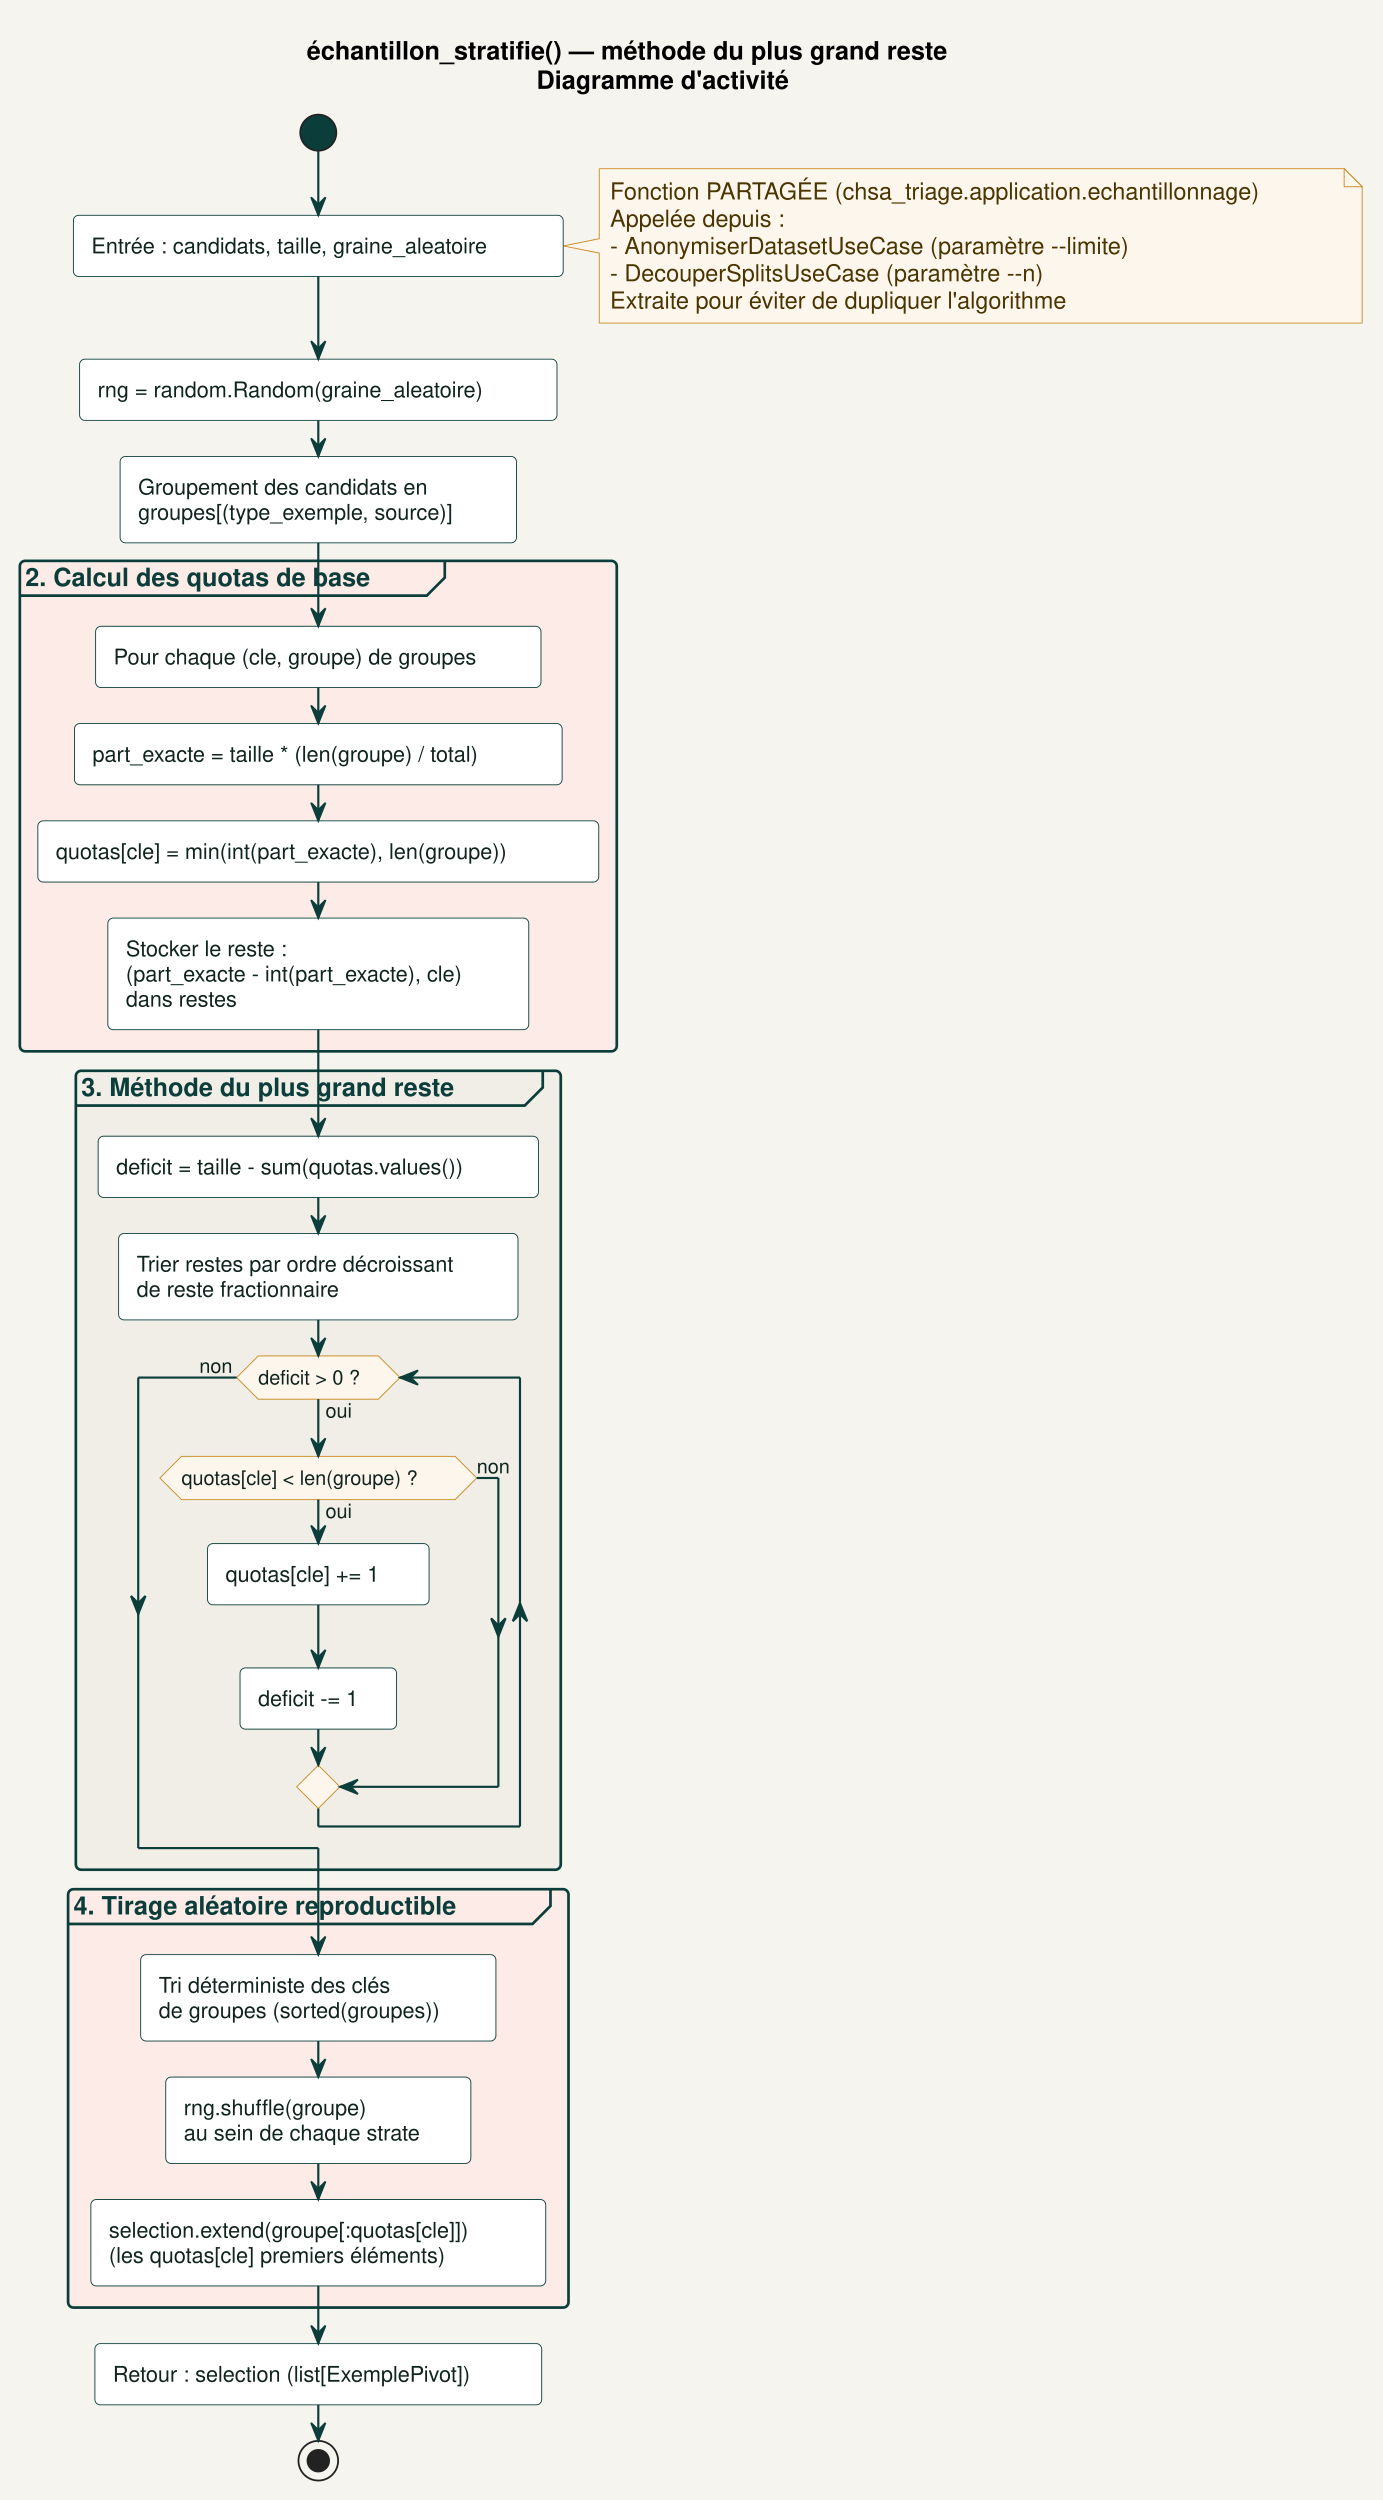
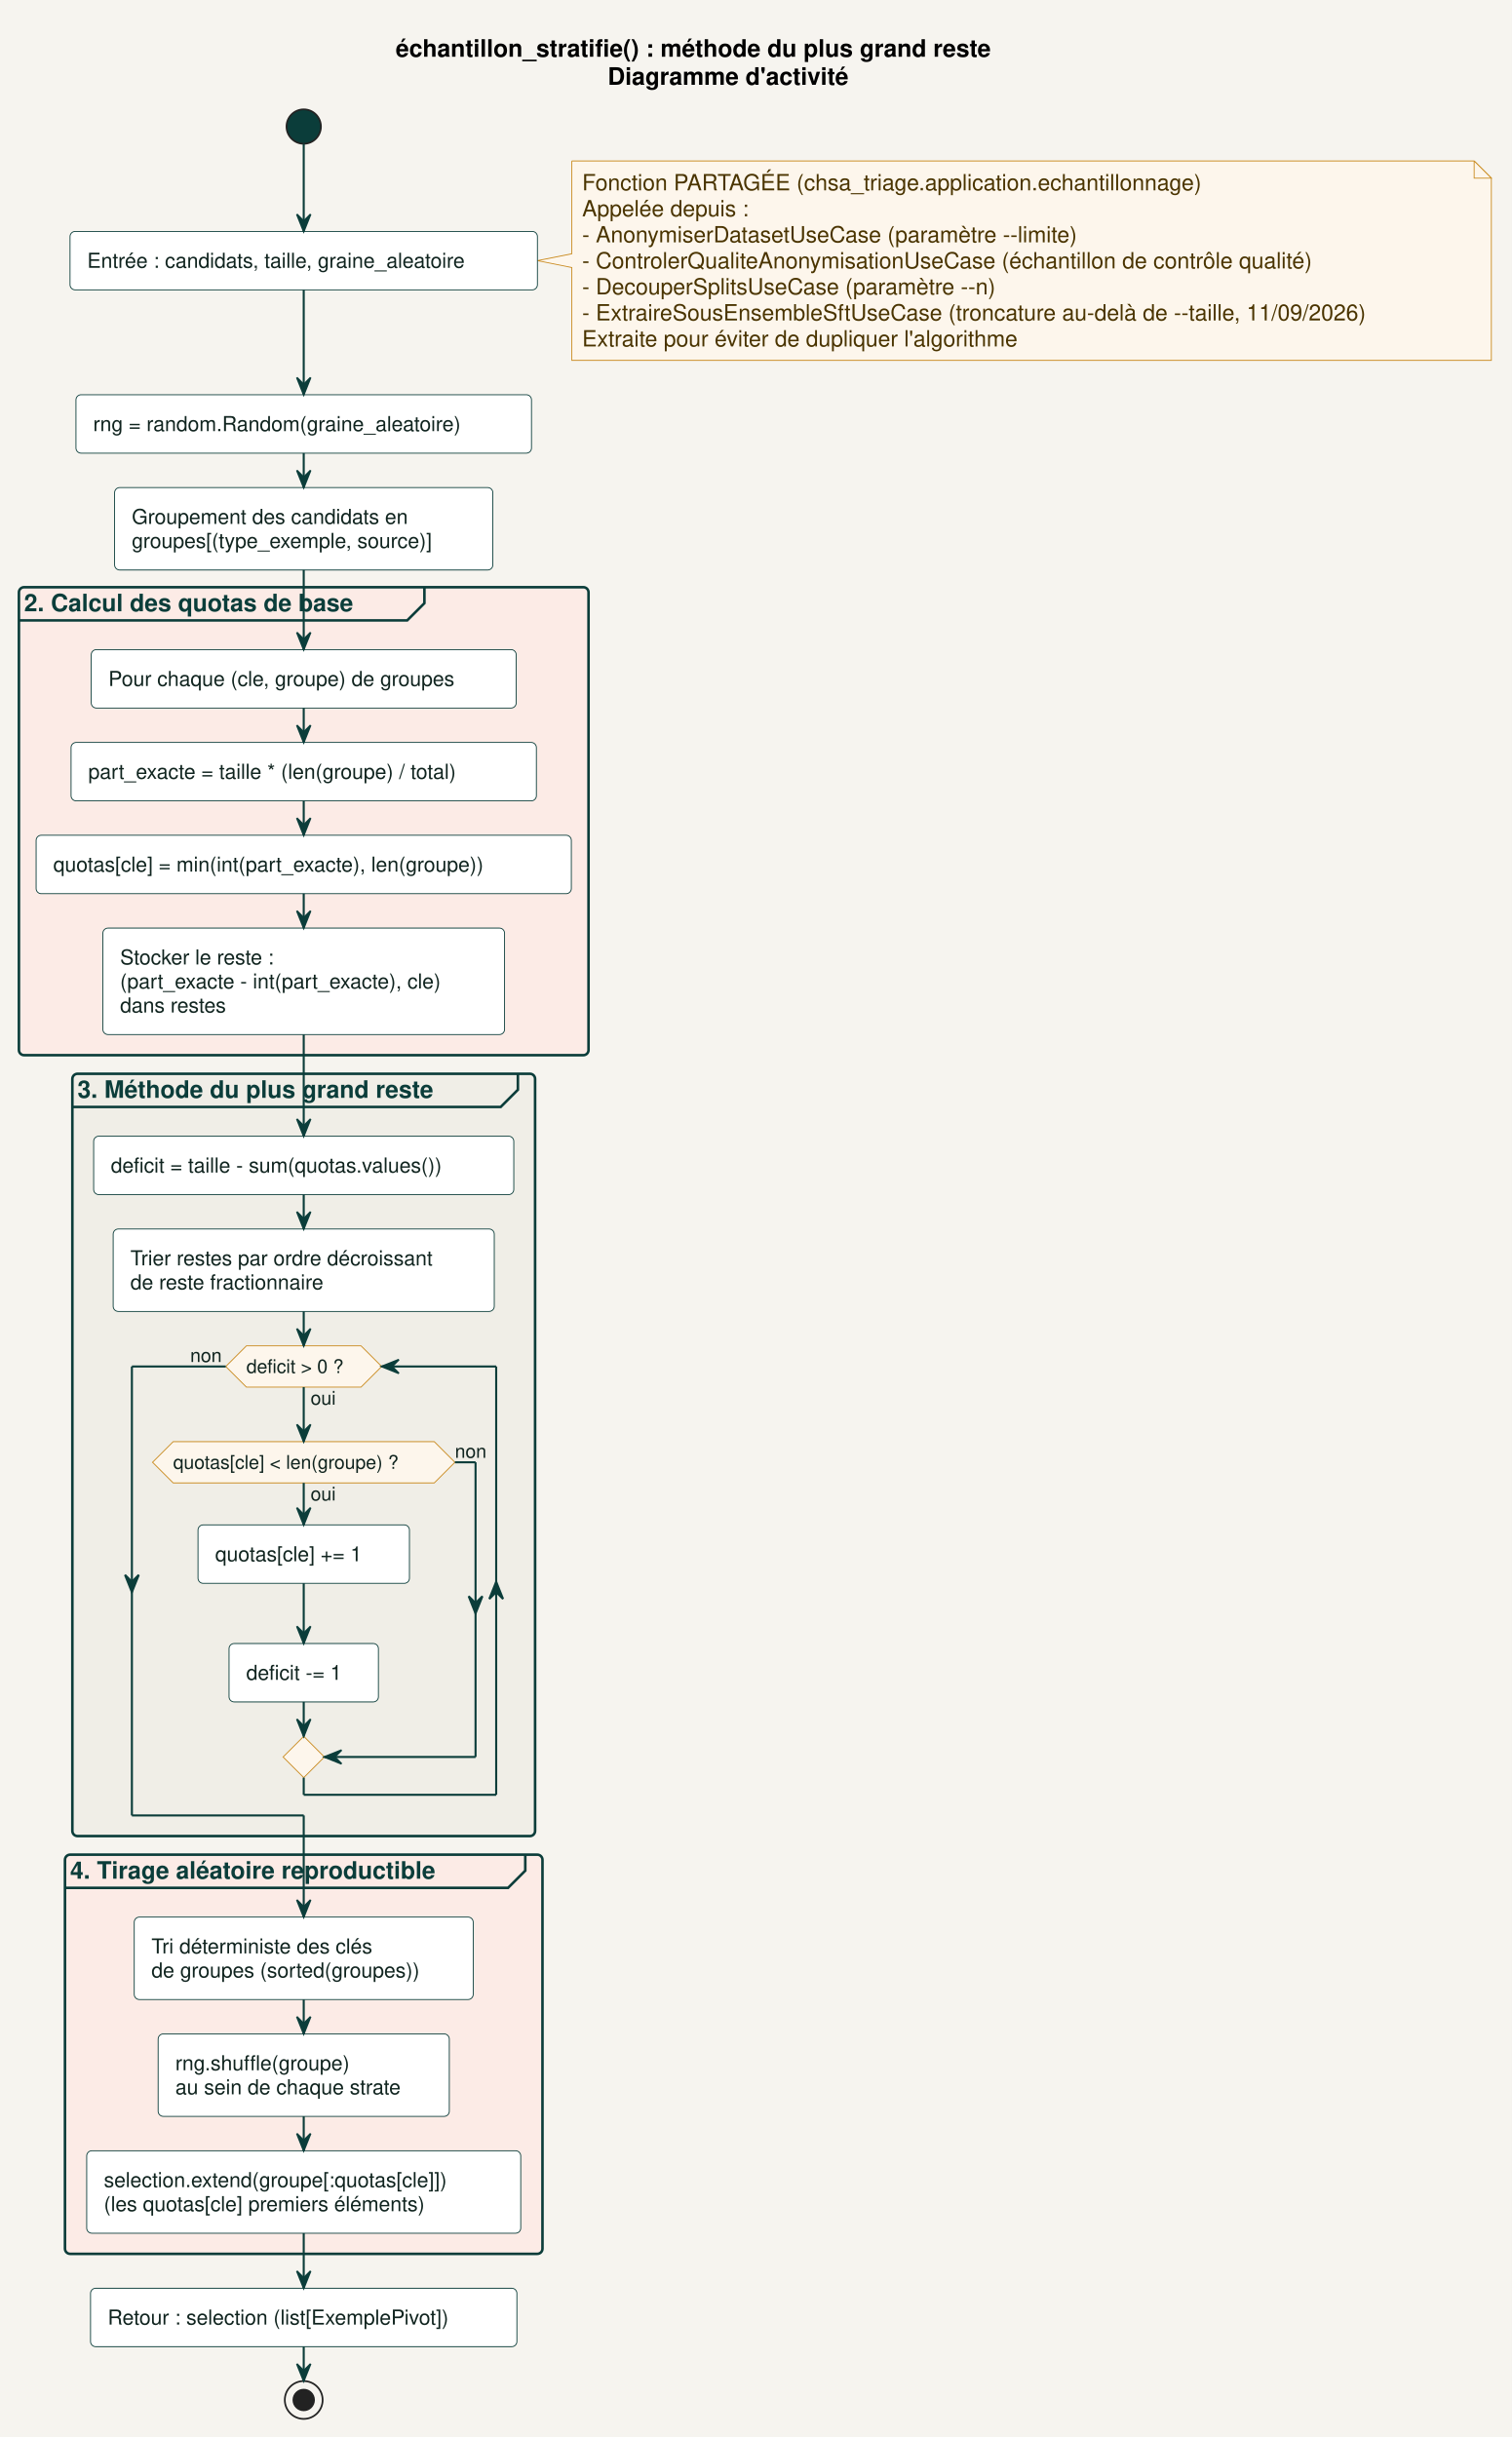
- <svg xmlns="http://www.w3.org/2000/svg" contentStyleType="text/css" height="1387px" preserveAspectRatio="none" style="width:767px;height:1387px;background:#F6F4EF;" version="1.1" viewBox="0 0 767 1387" width="767px" zoomAndPan="magnify">
+ <svg xmlns="http://www.w3.org/2000/svg" contentStyleType="text/css" height="1417px" preserveAspectRatio="none" style="width:879px;height:1417px;background:#F6F4EF;" version="1.1" viewBox="0 0 879 1417" width="879px" zoomAndPan="magnify">
  <defs />
  <g>
-     <rect fill="#F6F4EF" height="1387" style="stroke:none;stroke-width:1;" width="767" x="0" y="0" />
-     <text fill="#000000" font-family="Helvetica" font-size="14" font-weight="bold" lengthAdjust="spacing" textLength="424.409" x="170.163" y="32.995">échantillon_stratifie() — méthode du plus grand reste</text>
-     <text fill="#000000" font-family="Helvetica" font-size="14" font-weight="bold" lengthAdjust="spacing" textLength="169.442" x="297.646" y="49.292">Diagramme d'activité</text>
+     <rect fill="#F6F4EF" height="1417" style="stroke:none;stroke-width:1;" width="879" x="0" y="0" />
+     <text fill="#000000" font-family="Helvetica" font-size="14" font-weight="bold" lengthAdjust="spacing" textLength="416.008" x="230.045" y="32.995">échantillon_stratifie() : méthode du plus grand reste</text>
+     <text fill="#000000" font-family="Helvetica" font-size="14" font-weight="bold" lengthAdjust="spacing" textLength="169.442" x="353.328" y="49.292">Diagramme d'activité</text>
    <ellipse cx="176.591" cy="73.594" fill="#0B3D3A" rx="10" ry="10" style="stroke:#222222;stroke-width:1;" />
-     <path d="M332.465,93.594 L332.465,132.426 L312.465,136.426 L332.465,140.426 L332.465,179.258 A0,0 0 0 0 332.465,179.258 L755.735,179.258 A0,0 0 0 0 755.735,179.258 L755.735,103.594 L745.735,93.594 L332.465,93.594 A0,0 0 0 0 332.465,93.594 " fill="#FDF6EC" style="stroke:#C98A1E;stroke-width:0.5;" />
-     <path d="M745.735,93.594 L745.735,103.594 L755.735,103.594 L745.735,93.594 " fill="#FDF6EC" style="stroke:#C98A1E;stroke-width:0.5;" />
+     <path d="M332.465,93.594 L332.465,147.559 L312.465,151.559 L332.465,155.559 L332.465,209.523 A0,0 0 0 0 332.465,209.523 L867.098,209.523 A0,0 0 0 0 867.098,209.523 L867.098,103.594 L857.098,93.594 L332.465,93.594 A0,0 0 0 0 332.465,93.594 " fill="#FDF6EC" style="stroke:#C98A1E;stroke-width:0.5;" />
+     <path d="M857.098,93.594 L857.098,103.594 L867.098,103.594 L857.098,93.594 " fill="#FDF6EC" style="stroke:#C98A1E;stroke-width:0.5;" />
    <text fill="#4A3400" font-family="Helvetica" font-size="13" lengthAdjust="spacing" textLength="402.27" x="338.465" y="110.661">Fonction PARTAGÉE (chsa_triage.application.echantillonnage)</text>
    <text fill="#4A3400" font-family="Helvetica" font-size="13" lengthAdjust="spacing" textLength="108.773" x="338.465" y="125.793">Appelée depuis :</text>
    <text fill="#4A3400" font-family="Helvetica" font-size="13" lengthAdjust="spacing" textLength="326.257" x="338.465" y="140.926">- AnonymiserDatasetUseCase (paramètre --limite)</text>
-     <text fill="#4A3400" font-family="Helvetica" font-size="13" lengthAdjust="spacing" textLength="268.125" x="338.465" y="156.059">- DecouperSplitsUseCase (paramètre --n)</text>
-     <text fill="#4A3400" font-family="Helvetica" font-size="13" lengthAdjust="spacing" textLength="295.191" x="338.465" y="171.192">Extraite pour éviter de dupliquer l'algorithme</text>
-     <rect fill="#FFFFFF" height="33.969" rx="3" ry="3" style="stroke:#0B3D3A;stroke-width:0.5;" width="271.748" x="40.717" y="119.441" />
-     <text fill="#10241F" font-family="Helvetica" font-size="12" lengthAdjust="spacing" textLength="251.748" x="50.717" y="140.58">Entrée : candidats, taille, graine_aleatoire</text>
-     <rect fill="#FFFFFF" height="33.969" rx="3" ry="3" style="stroke:#0B3D3A;stroke-width:0.5;" width="264.852" x="44.165" y="199.258" />
-     <text fill="#10241F" font-family="Helvetica" font-size="12" lengthAdjust="spacing" textLength="244.852" x="54.165" y="220.397">rng = random.Random(graine_aleatoire)</text>
-     <rect fill="#FFFFFF" height="47.938" rx="3" ry="3" style="stroke:#0B3D3A;stroke-width:0.5;" width="219.916" x="66.633" y="253.227" />
-     <text fill="#10241F" font-family="Helvetica" font-size="12" lengthAdjust="spacing" textLength="181.682" x="76.633" y="274.365">Groupement des candidats en</text>
-     <text fill="#10241F" font-family="Helvetica" font-size="12" lengthAdjust="spacing" textLength="199.916" x="76.633" y="288.334">groupes[(type_exemple, source)]</text>
-     <rect fill="#FCEBE6" height="272.109" rx="3" ry="3" style="stroke:#0B3D3A;stroke-width:1.5;" width="331.182" x="11" y="311.164" />
-     <path d="M246.757,311.164 L246.757,320.461 L236.757,330.461 L11,330.461 " fill="none" style="stroke:#0B3D3A;stroke-width:1.5;" />
-     <text fill="#0B3D3A" font-family="Helvetica" font-size="14" font-weight="bold" lengthAdjust="spacing" textLength="225.757" x="14" y="325.159">2. Calcul des quotas de base</text>
-     <rect fill="#FFFFFF" height="33.969" rx="3" ry="3" style="stroke:#0B3D3A;stroke-width:0.5;" width="247.092" x="53.045" y="347.461" />
-     <text fill="#10241F" font-family="Helvetica" font-size="12" lengthAdjust="spacing" textLength="227.092" x="63.045" y="368.6">Pour chaque (cle, groupe) de groupes</text>
-     <rect fill="#FFFFFF" height="33.969" rx="3" ry="3" style="stroke:#0B3D3A;stroke-width:0.5;" width="270.547" x="41.317" y="401.43" />
-     <text fill="#10241F" font-family="Helvetica" font-size="12" lengthAdjust="spacing" textLength="250.547" x="51.317" y="422.568">part_exacte = taille * (len(groupe) / total)</text>
-     <rect fill="#FFFFFF" height="33.969" rx="3" ry="3" style="stroke:#0B3D3A;stroke-width:0.5;" width="311.182" x="21" y="455.398" />
-     <text fill="#10241F" font-family="Helvetica" font-size="12" lengthAdjust="spacing" textLength="291.182" x="31" y="476.537">quotas[cle] = min(int(part_exacte), len(groupe))</text>
-     <rect fill="#FFFFFF" height="61.906" rx="3" ry="3" style="stroke:#0B3D3A;stroke-width:0.5;" width="233.539" x="59.821" y="509.367" />
-     <text fill="#10241F" font-family="Helvetica" font-size="12" lengthAdjust="spacing" textLength="102.387" x="69.821" y="530.506">Stocker le reste :</text>
-     <text fill="#10241F" font-family="Helvetica" font-size="12" lengthAdjust="spacing" textLength="213.539" x="69.821" y="544.475">(part_exacte - int(part_exacte), cle)</text>
-     <text fill="#10241F" font-family="Helvetica" font-size="12" lengthAdjust="spacing" textLength="69.551" x="69.821" y="558.443">dans restes</text>
-     <rect fill="#F0EEE7" height="443.253" rx="3" ry="3" style="stroke:#0B3D3A;stroke-width:1.5;" width="269.04" x="42.071" y="594.075" />
-     <path d="M301.111,594.075 L301.111,603.372 L291.111,613.372 L42.071,613.372 " fill="none" style="stroke:#0B3D3A;stroke-width:1.5;" />
-     <text fill="#0B3D3A" font-family="Helvetica" font-size="14" font-weight="bold" lengthAdjust="spacing" textLength="249.04" x="45.071" y="608.07">3. Méthode du plus grand reste</text>
-     <rect fill="#FFFFFF" height="33.969" rx="3" ry="3" style="stroke:#0B3D3A;stroke-width:0.5;" width="244.273" x="54.454" y="630.372" />
-     <text fill="#10241F" font-family="Helvetica" font-size="12" lengthAdjust="spacing" textLength="224.273" x="64.454" y="651.511">deficit = taille - sum(quotas.values())</text>
-     <rect fill="#FFFFFF" height="47.938" rx="3" ry="3" style="stroke:#0B3D3A;stroke-width:0.5;" width="221.568" x="65.807" y="684.341" />
-     <text fill="#10241F" font-family="Helvetica" font-size="12" lengthAdjust="spacing" textLength="201.568" x="75.807" y="705.48">Trier restes par ordre décroissant</text>
-     <text fill="#10241F" font-family="Helvetica" font-size="12" lengthAdjust="spacing" textLength="129.99" x="75.807" y="719.448">de reste fractionnaire</text>
-     <rect fill="#FFFFFF" height="33.969" rx="3" ry="3" style="stroke:#0B3D3A;stroke-width:0.5;" width="122.926" x="115.128" y="856.391" />
-     <text fill="#10241F" font-family="Helvetica" font-size="12" lengthAdjust="spacing" textLength="102.926" x="125.128" y="877.53">quotas[cle] += 1</text>
-     <rect fill="#FFFFFF" height="33.969" rx="3" ry="3" style="stroke:#0B3D3A;stroke-width:0.5;" width="86.844" x="133.169" y="925.36" />
-     <text fill="#10241F" font-family="Helvetica" font-size="12" lengthAdjust="spacing" textLength="66.844" x="143.169" y="946.499">deficit -= 1</text>
-     <polygon fill="#FDF6EC" points="100.689,807.989,252.492,807.989,264.492,819.989,252.492,831.989,100.689,831.989,88.689,819.989,100.689,807.989" style="stroke:#C98A1E;stroke-width:0.5;" />
-     <text fill="#10241F" font-family="Helvetica" font-size="11" lengthAdjust="spacing" textLength="16.758" x="180.591" y="842.199">oui</text>
-     <text fill="#10241F" font-family="Helvetica" font-size="11" lengthAdjust="spacing" textLength="151.803" x="100.689" y="823.797">quotas[cle] &lt; len(groupe) ?</text>
-     <text fill="#10241F" font-family="Helvetica" font-size="11" lengthAdjust="spacing" textLength="20.673" x="264.492" y="817.394">non</text>
-     <polygon fill="#FDF6EC" points="176.591,979.329,188.591,991.329,176.591,1003.329,164.591,991.329,176.591,979.329" style="stroke:#C98A1E;stroke-width:0.5;" />
-     <polygon fill="#FDF6EC" points="143.271,752.278,209.91,752.278,221.91,764.278,209.91,776.278,143.271,776.278,131.271,764.278,143.271,752.278" style="stroke:#C98A1E;stroke-width:0.5;" />
-     <text fill="#10241F" font-family="Helvetica" font-size="11" lengthAdjust="spacing" textLength="16.758" x="180.591" y="786.489">oui</text>
-     <text fill="#10241F" font-family="Helvetica" font-size="11" lengthAdjust="spacing" textLength="66.639" x="143.271" y="768.086">deficit &gt; 0 ?</text>
-     <text fill="#10241F" font-family="Helvetica" font-size="11" lengthAdjust="spacing" textLength="20.673" x="110.598" y="761.684">non</text>
-     <rect fill="#FCEBE6" height="232.109" rx="3" ry="3" style="stroke:#0B3D3A;stroke-width:1.5;" width="277.633" x="37.774" y="1048.13" />
-     <path d="M305.407,1048.13 L305.407,1057.427 L295.407,1067.427 L37.774,1067.427 " fill="none" style="stroke:#0B3D3A;stroke-width:1.5;" />
-     <text fill="#0B3D3A" font-family="Helvetica" font-size="14" font-weight="bold" lengthAdjust="spacing" textLength="257.633" x="40.774" y="1062.126">4. Tirage aléatoire reproductible</text>
-     <rect fill="#FFFFFF" height="47.938" rx="3" ry="3" style="stroke:#0B3D3A;stroke-width:0.5;" width="197.088" x="78.047" y="1084.427" />
-     <text fill="#10241F" font-family="Helvetica" font-size="12" lengthAdjust="spacing" textLength="148.184" x="88.047" y="1105.566">Tri déterministe des clés</text>
-     <text fill="#10241F" font-family="Helvetica" font-size="12" lengthAdjust="spacing" textLength="177.088" x="88.047" y="1119.535">de groupes (sorted(groupes))</text>
-     <rect fill="#FFFFFF" height="47.938" rx="3" ry="3" style="stroke:#0B3D3A;stroke-width:0.5;" width="169.285" x="91.948" y="1152.365" />
-     <text fill="#10241F" font-family="Helvetica" font-size="12" lengthAdjust="spacing" textLength="116.461" x="101.948" y="1173.503">rng.shuffle(groupe)</text>
-     <text fill="#10241F" font-family="Helvetica" font-size="12" lengthAdjust="spacing" textLength="149.285" x="101.948" y="1187.472">au sein de chaque strate</text>
-     <rect fill="#FFFFFF" height="47.938" rx="3" ry="3" style="stroke:#0B3D3A;stroke-width:0.5;" width="252.365" x="50.408" y="1220.302" />
-     <text fill="#10241F" font-family="Helvetica" font-size="12" lengthAdjust="spacing" textLength="232.365" x="60.408" y="1241.441">selection.extend(groupe[:quotas[cle]])</text>
-     <text fill="#10241F" font-family="Helvetica" font-size="12" lengthAdjust="spacing" textLength="214.588" x="60.408" y="1255.41">(les quotas[cle] premiers éléments)</text>
-     <rect fill="#FFFFFF" height="33.969" rx="3" ry="3" style="stroke:#0B3D3A;stroke-width:0.5;" width="247.889" x="52.647" y="1300.24" />
-     <text fill="#10241F" font-family="Helvetica" font-size="12" lengthAdjust="spacing" textLength="227.889" x="62.647" y="1321.378">Retour : selection (list[ExemplePivot])</text>
-     <ellipse cx="176.591" cy="1365.208" fill="none" rx="11" ry="11" style="stroke:#222222;stroke-width:1;" />
-     <ellipse cx="176.591" cy="1365.208" fill="#222222" rx="6" ry="6" style="stroke:#222222;stroke-width:1;" />
-     <line style="stroke:#0B3D3A;stroke-width:1.2;" x1="176.591" x2="176.591" y1="83.594" y2="119.441" />
-     <polygon fill="#0B3D3A" points="172.591,109.441,176.591,119.441,180.591,109.441,176.591,113.441" style="stroke:#0B3D3A;stroke-width:1;" />
-     <line style="stroke:#0B3D3A;stroke-width:1.2;" x1="176.591" x2="176.591" y1="153.41" y2="199.258" />
-     <polygon fill="#0B3D3A" points="172.591,189.258,176.591,199.258,180.591,189.258,176.591,193.258" style="stroke:#0B3D3A;stroke-width:1;" />
-     <line style="stroke:#0B3D3A;stroke-width:1.2;" x1="176.591" x2="176.591" y1="233.227" y2="253.227" />
-     <polygon fill="#0B3D3A" points="172.591,243.227,176.591,253.227,180.591,243.227,176.591,247.227" style="stroke:#0B3D3A;stroke-width:1;" />
-     <line style="stroke:#0B3D3A;stroke-width:1.2;" x1="176.591" x2="176.591" y1="381.43" y2="401.43" />
-     <polygon fill="#0B3D3A" points="172.591,391.43,176.591,401.43,180.591,391.43,176.591,395.43" style="stroke:#0B3D3A;stroke-width:1;" />
-     <line style="stroke:#0B3D3A;stroke-width:1.2;" x1="176.591" x2="176.591" y1="435.398" y2="455.398" />
-     <polygon fill="#0B3D3A" points="172.591,445.398,176.591,455.398,180.591,445.398,176.591,449.398" style="stroke:#0B3D3A;stroke-width:1;" />
-     <line style="stroke:#0B3D3A;stroke-width:1.2;" x1="176.591" x2="176.591" y1="489.367" y2="509.367" />
-     <polygon fill="#0B3D3A" points="172.591,499.367,176.591,509.367,180.591,499.367,176.591,503.367" style="stroke:#0B3D3A;stroke-width:1;" />
-     <line style="stroke:#0B3D3A;stroke-width:1.2;" x1="176.591" x2="176.591" y1="301.164" y2="347.461" />
-     <polygon fill="#0B3D3A" points="172.591,337.461,176.591,347.461,180.591,337.461,176.591,341.461" style="stroke:#0B3D3A;stroke-width:1;" />
-     <line style="stroke:#0B3D3A;stroke-width:1.2;" x1="176.591" x2="176.591" y1="664.341" y2="684.341" />
-     <polygon fill="#0B3D3A" points="172.591,674.341,176.591,684.341,180.591,674.341,176.591,678.341" style="stroke:#0B3D3A;stroke-width:1;" />
-     <line style="stroke:#0B3D3A;stroke-width:1.2;" x1="176.591" x2="176.591" y1="890.36" y2="925.36" />
-     <polygon fill="#0B3D3A" points="172.591,915.36,176.591,925.36,180.591,915.36,176.591,919.36" style="stroke:#0B3D3A;stroke-width:1;" />
-     <line style="stroke:#0B3D3A;stroke-width:1.2;" x1="176.591" x2="176.591" y1="831.989" y2="856.391" />
-     <polygon fill="#0B3D3A" points="172.591,846.391,176.591,856.391,180.591,846.391,176.591,850.391" style="stroke:#0B3D3A;stroke-width:1;" />
-     <line style="stroke:#0B3D3A;stroke-width:1.2;" x1="264.492" x2="276.492" y1="819.989" y2="819.989" />
-     <polygon fill="#0B3D3A" points="272.492,897.86,276.492,907.86,280.492,897.86,276.492,901.86" style="stroke:#0B3D3A;stroke-width:1.2;" />
-     <line style="stroke:#0B3D3A;stroke-width:1.2;" x1="276.492" x2="276.492" y1="819.989" y2="991.329" />
-     <line style="stroke:#0B3D3A;stroke-width:1.2;" x1="276.492" x2="188.591" y1="991.329" y2="991.329" />
-     <polygon fill="#0B3D3A" points="198.591,987.329,188.591,991.329,198.591,995.329,194.591,991.329" style="stroke:#0B3D3A;stroke-width:1;" />
-     <line style="stroke:#0B3D3A;stroke-width:1.2;" x1="176.591" x2="176.591" y1="959.329" y2="979.329" />
-     <polygon fill="#0B3D3A" points="172.591,969.329,176.591,979.329,180.591,969.329,176.591,973.329" style="stroke:#0B3D3A;stroke-width:1;" />
-     <line style="stroke:#0B3D3A;stroke-width:1.2;" x1="176.591" x2="176.591" y1="776.278" y2="807.989" />
-     <polygon fill="#0B3D3A" points="172.591,797.989,176.591,807.989,180.591,797.989,176.591,801.989" style="stroke:#0B3D3A;stroke-width:1;" />
-     <line style="stroke:#0B3D3A;stroke-width:1.2;" x1="176.591" x2="176.591" y1="1003.329" y2="1013.329" />
-     <line style="stroke:#0B3D3A;stroke-width:1.2;" x1="176.591" x2="288.492" y1="1013.329" y2="1013.329" />
-     <polygon fill="#0B3D3A" points="284.492,899.457,288.492,889.457,292.492,899.457,288.492,895.457" style="stroke:#0B3D3A;stroke-width:1.2;" />
-     <line style="stroke:#0B3D3A;stroke-width:1.2;" x1="288.492" x2="288.492" y1="764.278" y2="1013.329" />
-     <line style="stroke:#0B3D3A;stroke-width:1.2;" x1="288.492" x2="221.91" y1="764.278" y2="764.278" />
-     <polygon fill="#0B3D3A" points="231.91,760.278,221.91,764.278,231.91,768.278,227.91,764.278" style="stroke:#0B3D3A;stroke-width:1;" />
-     <line style="stroke:#0B3D3A;stroke-width:1.2;" x1="131.271" x2="76.689" y1="764.278" y2="764.278" />
-     <polygon fill="#0B3D3A" points="72.689,885.457,76.689,895.457,80.689,885.457,76.689,889.457" style="stroke:#0B3D3A;stroke-width:1.2;" />
-     <line style="stroke:#0B3D3A;stroke-width:1.2;" x1="76.689" x2="76.689" y1="764.278" y2="1025.329" />
-     <line style="stroke:#0B3D3A;stroke-width:1.2;" x1="76.689" x2="176.591" y1="1025.329" y2="1025.329" />
-     <line style="stroke:#0B3D3A;stroke-width:1.2;" x1="176.591" x2="176.591" y1="1025.329" y2="1084.427" />
-     <polygon fill="#0B3D3A" points="172.591,1074.427,176.591,1084.427,180.591,1074.427,176.591,1078.427" style="stroke:#0B3D3A;stroke-width:1;" />
-     <line style="stroke:#0B3D3A;stroke-width:1.2;" x1="176.591" x2="176.591" y1="732.278" y2="752.278" />
-     <polygon fill="#0B3D3A" points="172.591,742.278,176.591,752.278,180.591,742.278,176.591,746.278" style="stroke:#0B3D3A;stroke-width:1;" />
-     <line style="stroke:#0B3D3A;stroke-width:1.2;" x1="176.591" x2="176.591" y1="571.273" y2="630.372" />
-     <polygon fill="#0B3D3A" points="172.591,620.372,176.591,630.372,180.591,620.372,176.591,624.372" style="stroke:#0B3D3A;stroke-width:1;" />
-     <line style="stroke:#0B3D3A;stroke-width:1.2;" x1="176.591" x2="176.591" y1="1132.365" y2="1152.365" />
-     <polygon fill="#0B3D3A" points="172.591,1142.365,176.591,1152.365,180.591,1142.365,176.591,1146.365" style="stroke:#0B3D3A;stroke-width:1;" />
-     <line style="stroke:#0B3D3A;stroke-width:1.2;" x1="176.591" x2="176.591" y1="1200.302" y2="1220.302" />
-     <polygon fill="#0B3D3A" points="172.591,1210.302,176.591,1220.302,180.591,1210.302,176.591,1214.302" style="stroke:#0B3D3A;stroke-width:1;" />
-     <line style="stroke:#0B3D3A;stroke-width:1.2;" x1="176.591" x2="176.591" y1="1268.24" y2="1300.24" />
-     <polygon fill="#0B3D3A" points="172.591,1290.24,176.591,1300.24,180.591,1290.24,176.591,1294.24" style="stroke:#0B3D3A;stroke-width:1;" />
-     <line style="stroke:#0B3D3A;stroke-width:1.2;" x1="176.591" x2="176.591" y1="1334.208" y2="1354.208" />
-     <polygon fill="#0B3D3A" points="172.591,1344.208,176.591,1354.208,180.591,1344.208,176.591,1348.208" style="stroke:#0B3D3A;stroke-width:1;" />
+     <text fill="#4A3400" font-family="Helvetica" font-size="13" lengthAdjust="spacing" textLength="481.997" x="338.465" y="156.059">- ControlerQualiteAnonymisationUseCase (échantillon de contrôle qualité)</text>
+     <text fill="#4A3400" font-family="Helvetica" font-size="13" lengthAdjust="spacing" textLength="268.125" x="338.465" y="171.192">- DecouperSplitsUseCase (paramètre --n)</text>
+     <text fill="#4A3400" font-family="Helvetica" font-size="13" lengthAdjust="spacing" textLength="513.633" x="338.465" y="186.325">- ExtraireSousEnsembleSftUseCase (troncature au-delà de --taille, 11/09/2026)</text>
+     <text fill="#4A3400" font-family="Helvetica" font-size="13" lengthAdjust="spacing" textLength="295.191" x="338.465" y="201.458">Extraite pour éviter de dupliquer l'algorithme</text>
+     <rect fill="#FFFFFF" height="33.969" rx="3" ry="3" style="stroke:#0B3D3A;stroke-width:0.5;" width="271.748" x="40.717" y="134.574" />
+     <text fill="#10241F" font-family="Helvetica" font-size="12" lengthAdjust="spacing" textLength="251.748" x="50.717" y="155.713">Entrée : candidats, taille, graine_aleatoire</text>
+     <rect fill="#FFFFFF" height="33.969" rx="3" ry="3" style="stroke:#0B3D3A;stroke-width:0.5;" width="264.852" x="44.165" y="229.523" />
+     <text fill="#10241F" font-family="Helvetica" font-size="12" lengthAdjust="spacing" textLength="244.852" x="54.165" y="250.662">rng = random.Random(graine_aleatoire)</text>
+     <rect fill="#FFFFFF" height="47.938" rx="3" ry="3" style="stroke:#0B3D3A;stroke-width:0.5;" width="219.916" x="66.633" y="283.492" />
+     <text fill="#10241F" font-family="Helvetica" font-size="12" lengthAdjust="spacing" textLength="181.682" x="76.633" y="304.631">Groupement des candidats en</text>
+     <text fill="#10241F" font-family="Helvetica" font-size="12" lengthAdjust="spacing" textLength="199.916" x="76.633" y="318.6">groupes[(type_exemple, source)]</text>
+     <rect fill="#FCEBE6" height="272.109" rx="3" ry="3" style="stroke:#0B3D3A;stroke-width:1.5;" width="331.182" x="11" y="341.43" />
+     <path d="M246.757,341.43 L246.757,350.727 L236.757,360.727 L11,360.727 " fill="none" style="stroke:#0B3D3A;stroke-width:1.5;" />
+     <text fill="#0B3D3A" font-family="Helvetica" font-size="14" font-weight="bold" lengthAdjust="spacing" textLength="225.757" x="14" y="355.425">2. Calcul des quotas de base</text>
+     <rect fill="#FFFFFF" height="33.969" rx="3" ry="3" style="stroke:#0B3D3A;stroke-width:0.5;" width="247.092" x="53.045" y="377.727" />
+     <text fill="#10241F" font-family="Helvetica" font-size="12" lengthAdjust="spacing" textLength="227.092" x="63.045" y="398.865">Pour chaque (cle, groupe) de groupes</text>
+     <rect fill="#FFFFFF" height="33.969" rx="3" ry="3" style="stroke:#0B3D3A;stroke-width:0.5;" width="270.547" x="41.317" y="431.695" />
+     <text fill="#10241F" font-family="Helvetica" font-size="12" lengthAdjust="spacing" textLength="250.547" x="51.317" y="452.834">part_exacte = taille * (len(groupe) / total)</text>
+     <rect fill="#FFFFFF" height="33.969" rx="3" ry="3" style="stroke:#0B3D3A;stroke-width:0.5;" width="311.182" x="21" y="485.664" />
+     <text fill="#10241F" font-family="Helvetica" font-size="12" lengthAdjust="spacing" textLength="291.182" x="31" y="506.803">quotas[cle] = min(int(part_exacte), len(groupe))</text>
+     <rect fill="#FFFFFF" height="61.906" rx="3" ry="3" style="stroke:#0B3D3A;stroke-width:0.5;" width="233.539" x="59.821" y="539.633" />
+     <text fill="#10241F" font-family="Helvetica" font-size="12" lengthAdjust="spacing" textLength="102.387" x="69.821" y="560.771">Stocker le reste :</text>
+     <text fill="#10241F" font-family="Helvetica" font-size="12" lengthAdjust="spacing" textLength="213.539" x="69.821" y="574.74">(part_exacte - int(part_exacte), cle)</text>
+     <text fill="#10241F" font-family="Helvetica" font-size="12" lengthAdjust="spacing" textLength="69.551" x="69.821" y="588.709">dans restes</text>
+     <rect fill="#F0EEE7" height="443.253" rx="3" ry="3" style="stroke:#0B3D3A;stroke-width:1.5;" width="269.04" x="42.071" y="624.341" />
+     <path d="M301.111,624.341 L301.111,633.638 L291.111,643.638 L42.071,643.638 " fill="none" style="stroke:#0B3D3A;stroke-width:1.5;" />
+     <text fill="#0B3D3A" font-family="Helvetica" font-size="14" font-weight="bold" lengthAdjust="spacing" textLength="249.04" x="45.071" y="638.336">3. Méthode du plus grand reste</text>
+     <rect fill="#FFFFFF" height="33.969" rx="3" ry="3" style="stroke:#0B3D3A;stroke-width:0.5;" width="244.273" x="54.454" y="660.638" />
+     <text fill="#10241F" font-family="Helvetica" font-size="12" lengthAdjust="spacing" textLength="224.273" x="64.454" y="681.776">deficit = taille - sum(quotas.values())</text>
+     <rect fill="#FFFFFF" height="47.938" rx="3" ry="3" style="stroke:#0B3D3A;stroke-width:0.5;" width="221.568" x="65.807" y="714.606" />
+     <text fill="#10241F" font-family="Helvetica" font-size="12" lengthAdjust="spacing" textLength="201.568" x="75.807" y="735.745">Trier restes par ordre décroissant</text>
+     <text fill="#10241F" font-family="Helvetica" font-size="12" lengthAdjust="spacing" textLength="129.99" x="75.807" y="749.714">de reste fractionnaire</text>
+     <rect fill="#FFFFFF" height="33.969" rx="3" ry="3" style="stroke:#0B3D3A;stroke-width:0.5;" width="122.926" x="115.128" y="886.657" />
+     <text fill="#10241F" font-family="Helvetica" font-size="12" lengthAdjust="spacing" textLength="102.926" x="125.128" y="907.795">quotas[cle] += 1</text>
+     <rect fill="#FFFFFF" height="33.969" rx="3" ry="3" style="stroke:#0B3D3A;stroke-width:0.5;" width="86.844" x="133.169" y="955.625" />
+     <text fill="#10241F" font-family="Helvetica" font-size="12" lengthAdjust="spacing" textLength="66.844" x="143.169" y="976.764">deficit -= 1</text>
+     <polygon fill="#FDF6EC" points="100.689,838.254,252.492,838.254,264.492,850.254,252.492,862.254,100.689,862.254,88.689,850.254,100.689,838.254" style="stroke:#C98A1E;stroke-width:0.5;" />
+     <text fill="#10241F" font-family="Helvetica" font-size="11" lengthAdjust="spacing" textLength="16.758" x="180.591" y="872.465">oui</text>
+     <text fill="#10241F" font-family="Helvetica" font-size="11" lengthAdjust="spacing" textLength="151.803" x="100.689" y="854.062">quotas[cle] &lt; len(groupe) ?</text>
+     <text fill="#10241F" font-family="Helvetica" font-size="11" lengthAdjust="spacing" textLength="20.673" x="264.492" y="847.66">non</text>
+     <polygon fill="#FDF6EC" points="176.591,1009.594,188.591,1021.594,176.591,1033.594,164.591,1021.594,176.591,1009.594" style="stroke:#C98A1E;stroke-width:0.5;" />
+     <polygon fill="#FDF6EC" points="143.271,782.544,209.91,782.544,221.91,794.544,209.91,806.544,143.271,806.544,131.271,794.544,143.271,782.544" style="stroke:#C98A1E;stroke-width:0.5;" />
+     <text fill="#10241F" font-family="Helvetica" font-size="11" lengthAdjust="spacing" textLength="16.758" x="180.591" y="816.754">oui</text>
+     <text fill="#10241F" font-family="Helvetica" font-size="11" lengthAdjust="spacing" textLength="66.639" x="143.271" y="798.352">deficit &gt; 0 ?</text>
+     <text fill="#10241F" font-family="Helvetica" font-size="11" lengthAdjust="spacing" textLength="20.673" x="110.598" y="791.95">non</text>
+     <rect fill="#FCEBE6" height="232.109" rx="3" ry="3" style="stroke:#0B3D3A;stroke-width:1.5;" width="277.633" x="37.774" y="1078.396" />
+     <path d="M305.407,1078.396 L305.407,1087.693 L295.407,1097.693 L37.774,1097.693 " fill="none" style="stroke:#0B3D3A;stroke-width:1.5;" />
+     <text fill="#0B3D3A" font-family="Helvetica" font-size="14" font-weight="bold" lengthAdjust="spacing" textLength="257.633" x="40.774" y="1092.391">4. Tirage aléatoire reproductible</text>
+     <rect fill="#FFFFFF" height="47.938" rx="3" ry="3" style="stroke:#0B3D3A;stroke-width:0.5;" width="197.088" x="78.047" y="1114.693" />
+     <text fill="#10241F" font-family="Helvetica" font-size="12" lengthAdjust="spacing" textLength="148.184" x="88.047" y="1135.832">Tri déterministe des clés</text>
+     <text fill="#10241F" font-family="Helvetica" font-size="12" lengthAdjust="spacing" textLength="177.088" x="88.047" y="1149.8">de groupes (sorted(groupes))</text>
+     <rect fill="#FFFFFF" height="47.938" rx="3" ry="3" style="stroke:#0B3D3A;stroke-width:0.5;" width="169.285" x="91.948" y="1182.63" />
+     <text fill="#10241F" font-family="Helvetica" font-size="12" lengthAdjust="spacing" textLength="116.461" x="101.948" y="1203.769">rng.shuffle(groupe)</text>
+     <text fill="#10241F" font-family="Helvetica" font-size="12" lengthAdjust="spacing" textLength="149.285" x="101.948" y="1217.738">au sein de chaque strate</text>
+     <rect fill="#FFFFFF" height="47.938" rx="3" ry="3" style="stroke:#0B3D3A;stroke-width:0.5;" width="252.365" x="50.408" y="1250.568" />
+     <text fill="#10241F" font-family="Helvetica" font-size="12" lengthAdjust="spacing" textLength="232.365" x="60.408" y="1271.707">selection.extend(groupe[:quotas[cle]])</text>
+     <text fill="#10241F" font-family="Helvetica" font-size="12" lengthAdjust="spacing" textLength="214.588" x="60.408" y="1285.675">(les quotas[cle] premiers éléments)</text>
+     <rect fill="#FFFFFF" height="33.969" rx="3" ry="3" style="stroke:#0B3D3A;stroke-width:0.5;" width="247.889" x="52.647" y="1330.505" />
+     <text fill="#10241F" font-family="Helvetica" font-size="12" lengthAdjust="spacing" textLength="227.889" x="62.647" y="1351.644">Retour : selection (list[ExemplePivot])</text>
+     <ellipse cx="176.591" cy="1395.474" fill="none" rx="11" ry="11" style="stroke:#222222;stroke-width:1;" />
+     <ellipse cx="176.591" cy="1395.474" fill="#222222" rx="6" ry="6" style="stroke:#222222;stroke-width:1;" />
+     <line style="stroke:#0B3D3A;stroke-width:1.2;" x1="176.591" x2="176.591" y1="83.594" y2="134.574" />
+     <polygon fill="#0B3D3A" points="172.591,124.574,176.591,134.574,180.591,124.574,176.591,128.574" style="stroke:#0B3D3A;stroke-width:1;" />
+     <line style="stroke:#0B3D3A;stroke-width:1.2;" x1="176.591" x2="176.591" y1="168.543" y2="229.523" />
+     <polygon fill="#0B3D3A" points="172.591,219.523,176.591,229.523,180.591,219.523,176.591,223.523" style="stroke:#0B3D3A;stroke-width:1;" />
+     <line style="stroke:#0B3D3A;stroke-width:1.2;" x1="176.591" x2="176.591" y1="263.492" y2="283.492" />
+     <polygon fill="#0B3D3A" points="172.591,273.492,176.591,283.492,180.591,273.492,176.591,277.492" style="stroke:#0B3D3A;stroke-width:1;" />
+     <line style="stroke:#0B3D3A;stroke-width:1.2;" x1="176.591" x2="176.591" y1="411.695" y2="431.695" />
+     <polygon fill="#0B3D3A" points="172.591,421.695,176.591,431.695,180.591,421.695,176.591,425.695" style="stroke:#0B3D3A;stroke-width:1;" />
+     <line style="stroke:#0B3D3A;stroke-width:1.2;" x1="176.591" x2="176.591" y1="465.664" y2="485.664" />
+     <polygon fill="#0B3D3A" points="172.591,475.664,176.591,485.664,180.591,475.664,176.591,479.664" style="stroke:#0B3D3A;stroke-width:1;" />
+     <line style="stroke:#0B3D3A;stroke-width:1.2;" x1="176.591" x2="176.591" y1="519.633" y2="539.633" />
+     <polygon fill="#0B3D3A" points="172.591,529.633,176.591,539.633,180.591,529.633,176.591,533.633" style="stroke:#0B3D3A;stroke-width:1;" />
+     <line style="stroke:#0B3D3A;stroke-width:1.2;" x1="176.591" x2="176.591" y1="331.43" y2="377.727" />
+     <polygon fill="#0B3D3A" points="172.591,367.727,176.591,377.727,180.591,367.727,176.591,371.727" style="stroke:#0B3D3A;stroke-width:1;" />
+     <line style="stroke:#0B3D3A;stroke-width:1.2;" x1="176.591" x2="176.591" y1="694.606" y2="714.606" />
+     <polygon fill="#0B3D3A" points="172.591,704.606,176.591,714.606,180.591,704.606,176.591,708.606" style="stroke:#0B3D3A;stroke-width:1;" />
+     <line style="stroke:#0B3D3A;stroke-width:1.2;" x1="176.591" x2="176.591" y1="920.625" y2="955.625" />
+     <polygon fill="#0B3D3A" points="172.591,945.625,176.591,955.625,180.591,945.625,176.591,949.625" style="stroke:#0B3D3A;stroke-width:1;" />
+     <line style="stroke:#0B3D3A;stroke-width:1.2;" x1="176.591" x2="176.591" y1="862.254" y2="886.657" />
+     <polygon fill="#0B3D3A" points="172.591,876.657,176.591,886.657,180.591,876.657,176.591,880.657" style="stroke:#0B3D3A;stroke-width:1;" />
+     <line style="stroke:#0B3D3A;stroke-width:1.2;" x1="264.492" x2="276.492" y1="850.254" y2="850.254" />
+     <polygon fill="#0B3D3A" points="272.492,928.125,276.492,938.125,280.492,928.125,276.492,932.125" style="stroke:#0B3D3A;stroke-width:1.2;" />
+     <line style="stroke:#0B3D3A;stroke-width:1.2;" x1="276.492" x2="276.492" y1="850.254" y2="1021.594" />
+     <line style="stroke:#0B3D3A;stroke-width:1.2;" x1="276.492" x2="188.591" y1="1021.594" y2="1021.594" />
+     <polygon fill="#0B3D3A" points="198.591,1017.594,188.591,1021.594,198.591,1025.594,194.591,1021.594" style="stroke:#0B3D3A;stroke-width:1;" />
+     <line style="stroke:#0B3D3A;stroke-width:1.2;" x1="176.591" x2="176.591" y1="989.594" y2="1009.594" />
+     <polygon fill="#0B3D3A" points="172.591,999.594,176.591,1009.594,180.591,999.594,176.591,1003.594" style="stroke:#0B3D3A;stroke-width:1;" />
+     <line style="stroke:#0B3D3A;stroke-width:1.2;" x1="176.591" x2="176.591" y1="806.544" y2="838.254" />
+     <polygon fill="#0B3D3A" points="172.591,828.254,176.591,838.254,180.591,828.254,176.591,832.254" style="stroke:#0B3D3A;stroke-width:1;" />
+     <line style="stroke:#0B3D3A;stroke-width:1.2;" x1="176.591" x2="176.591" y1="1033.594" y2="1043.594" />
+     <line style="stroke:#0B3D3A;stroke-width:1.2;" x1="176.591" x2="288.492" y1="1043.594" y2="1043.594" />
+     <polygon fill="#0B3D3A" points="284.492,929.723,288.492,919.723,292.492,929.723,288.492,925.723" style="stroke:#0B3D3A;stroke-width:1.2;" />
+     <line style="stroke:#0B3D3A;stroke-width:1.2;" x1="288.492" x2="288.492" y1="794.544" y2="1043.594" />
+     <line style="stroke:#0B3D3A;stroke-width:1.2;" x1="288.492" x2="221.91" y1="794.544" y2="794.544" />
+     <polygon fill="#0B3D3A" points="231.91,790.544,221.91,794.544,231.91,798.544,227.91,794.544" style="stroke:#0B3D3A;stroke-width:1;" />
+     <line style="stroke:#0B3D3A;stroke-width:1.2;" x1="131.271" x2="76.689" y1="794.544" y2="794.544" />
+     <polygon fill="#0B3D3A" points="72.689,915.723,76.689,925.723,80.689,915.723,76.689,919.723" style="stroke:#0B3D3A;stroke-width:1.2;" />
+     <line style="stroke:#0B3D3A;stroke-width:1.2;" x1="76.689" x2="76.689" y1="794.544" y2="1055.594" />
+     <line style="stroke:#0B3D3A;stroke-width:1.2;" x1="76.689" x2="176.591" y1="1055.594" y2="1055.594" />
+     <line style="stroke:#0B3D3A;stroke-width:1.2;" x1="176.591" x2="176.591" y1="1055.594" y2="1114.693" />
+     <polygon fill="#0B3D3A" points="172.591,1104.693,176.591,1114.693,180.591,1104.693,176.591,1108.693" style="stroke:#0B3D3A;stroke-width:1;" />
+     <line style="stroke:#0B3D3A;stroke-width:1.2;" x1="176.591" x2="176.591" y1="762.544" y2="782.544" />
+     <polygon fill="#0B3D3A" points="172.591,772.544,176.591,782.544,180.591,772.544,176.591,776.544" style="stroke:#0B3D3A;stroke-width:1;" />
+     <line style="stroke:#0B3D3A;stroke-width:1.2;" x1="176.591" x2="176.591" y1="601.539" y2="660.638" />
+     <polygon fill="#0B3D3A" points="172.591,650.638,176.591,660.638,180.591,650.638,176.591,654.638" style="stroke:#0B3D3A;stroke-width:1;" />
+     <line style="stroke:#0B3D3A;stroke-width:1.2;" x1="176.591" x2="176.591" y1="1162.63" y2="1182.63" />
+     <polygon fill="#0B3D3A" points="172.591,1172.63,176.591,1182.63,180.591,1172.63,176.591,1176.63" style="stroke:#0B3D3A;stroke-width:1;" />
+     <line style="stroke:#0B3D3A;stroke-width:1.2;" x1="176.591" x2="176.591" y1="1230.568" y2="1250.568" />
+     <polygon fill="#0B3D3A" points="172.591,1240.568,176.591,1250.568,180.591,1240.568,176.591,1244.568" style="stroke:#0B3D3A;stroke-width:1;" />
+     <line style="stroke:#0B3D3A;stroke-width:1.2;" x1="176.591" x2="176.591" y1="1298.505" y2="1330.505" />
+     <polygon fill="#0B3D3A" points="172.591,1320.505,176.591,1330.505,180.591,1320.505,176.591,1324.505" style="stroke:#0B3D3A;stroke-width:1;" />
+     <line style="stroke:#0B3D3A;stroke-width:1.2;" x1="176.591" x2="176.591" y1="1364.474" y2="1384.474" />
+     <polygon fill="#0B3D3A" points="172.591,1374.474,176.591,1384.474,180.591,1374.474,176.591,1378.474" style="stroke:#0B3D3A;stroke-width:1;" />
  </g>
</svg>
